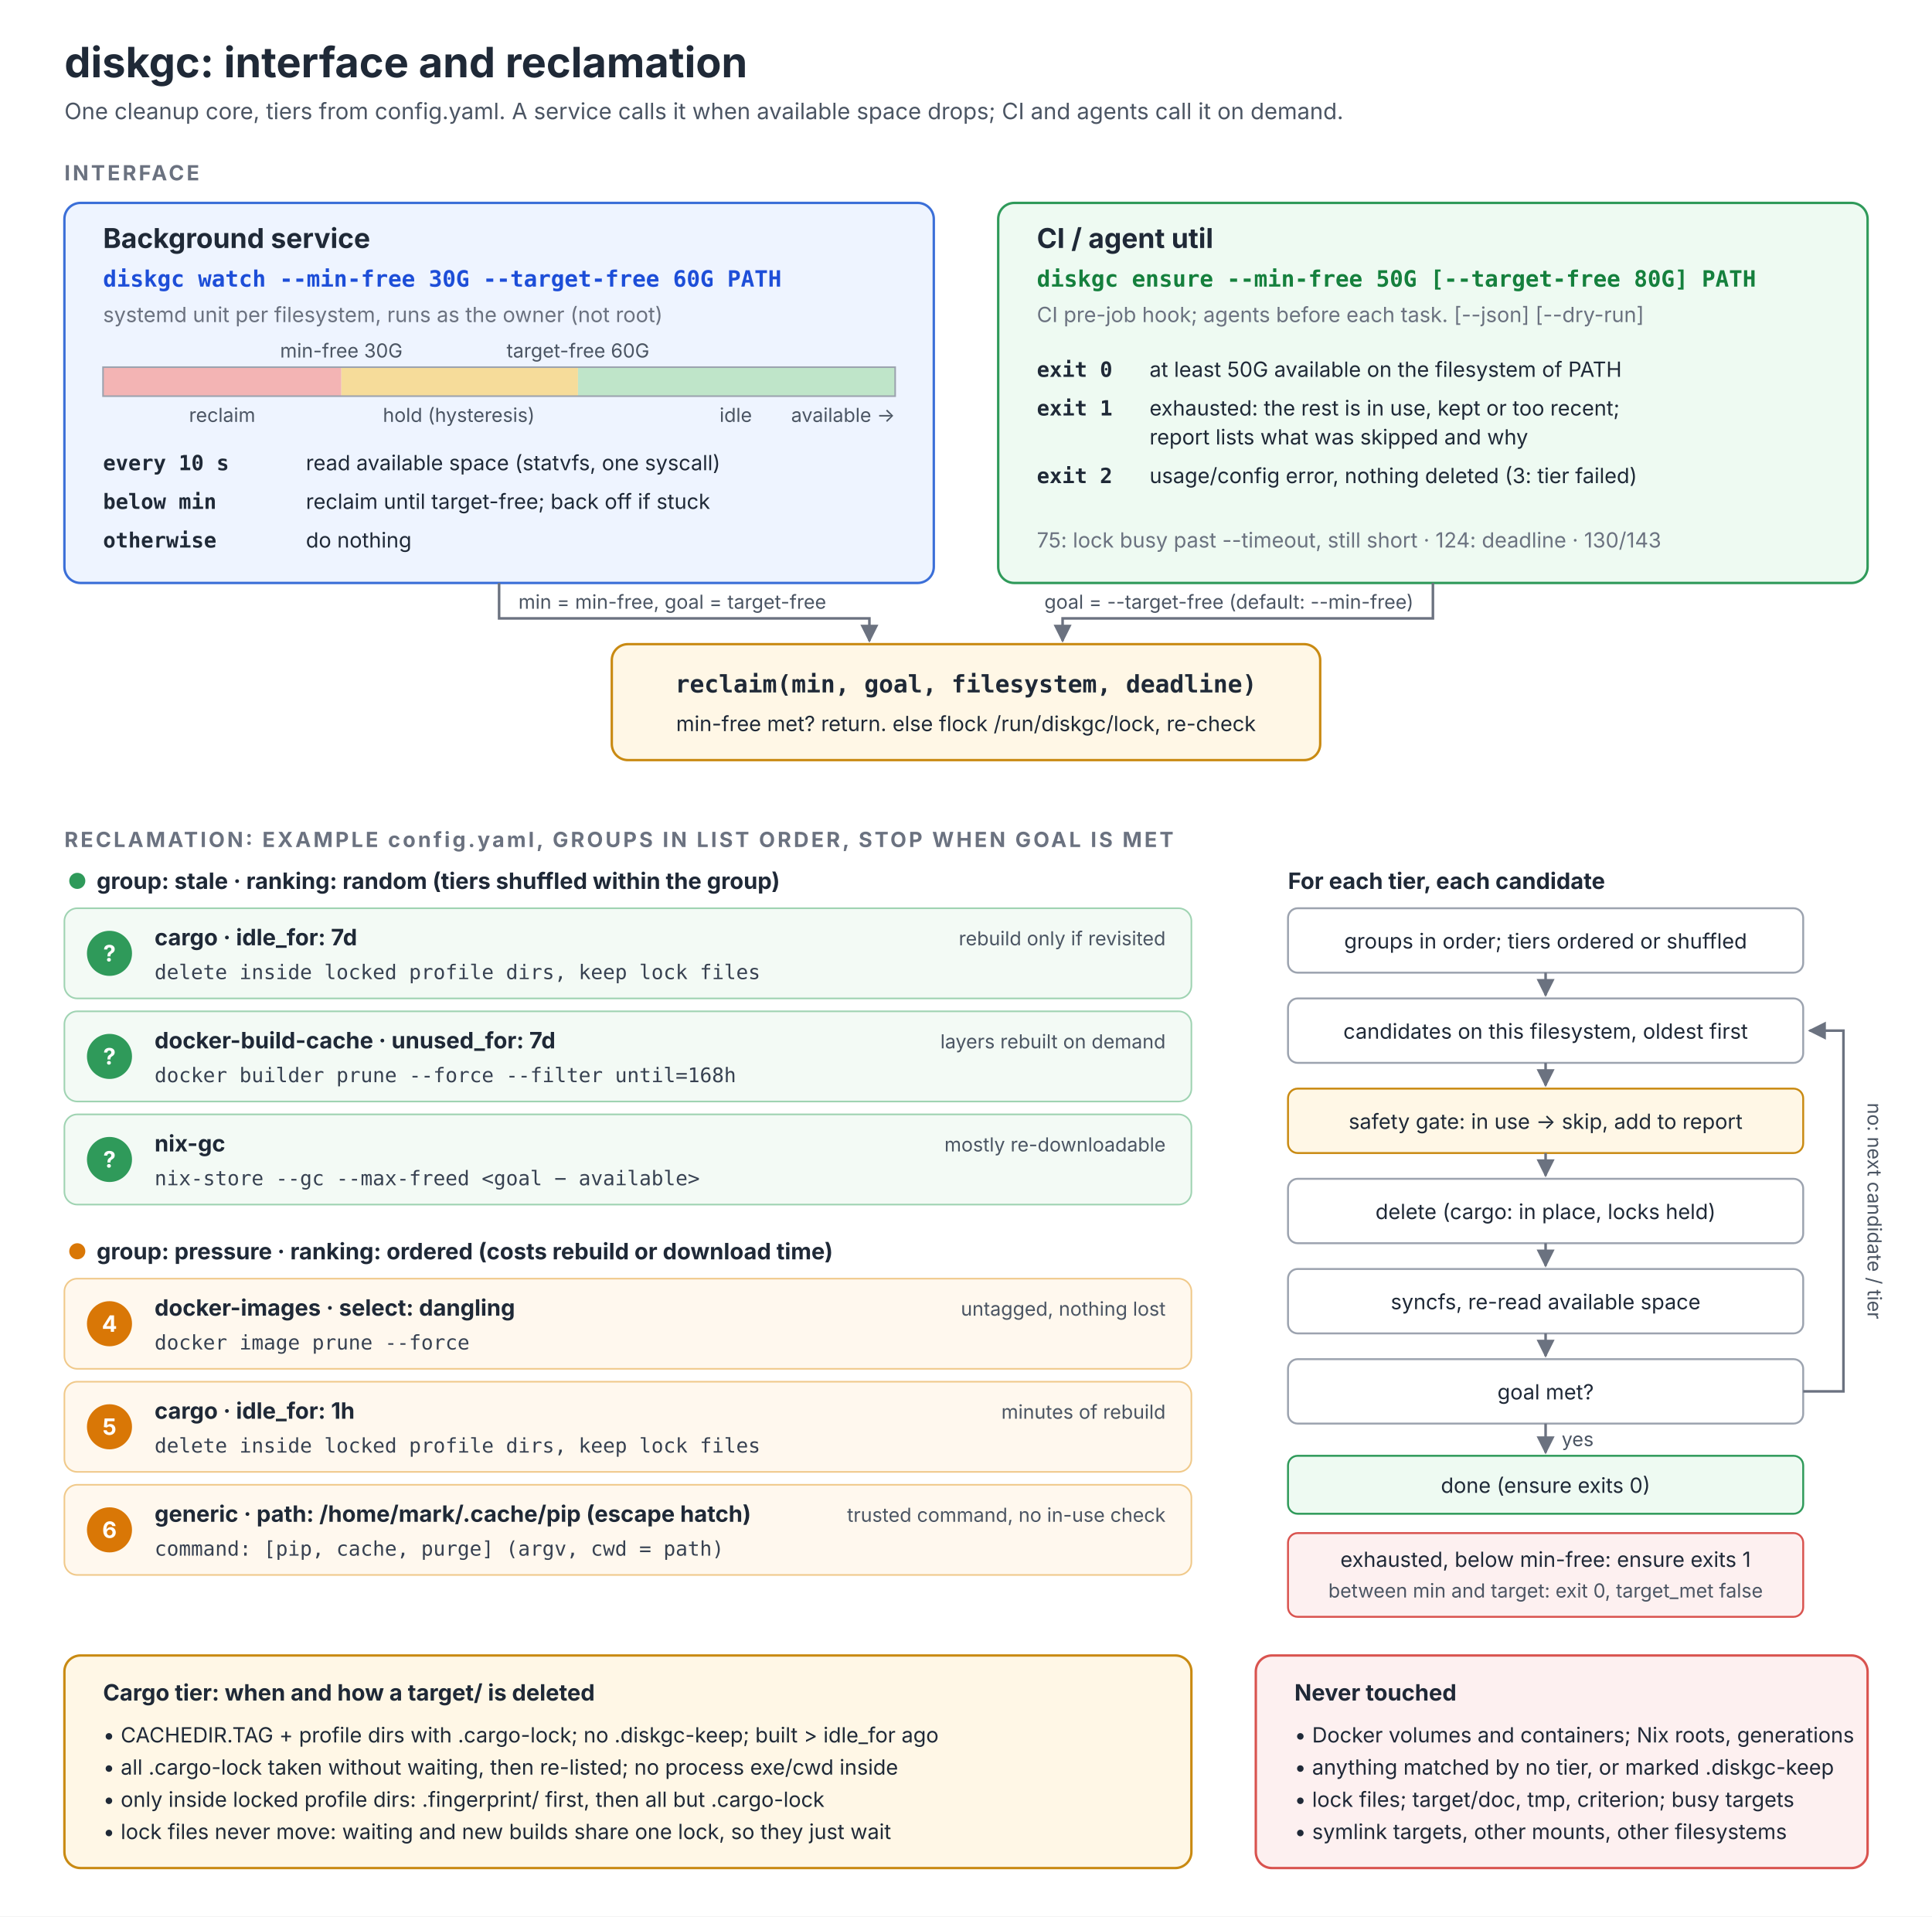
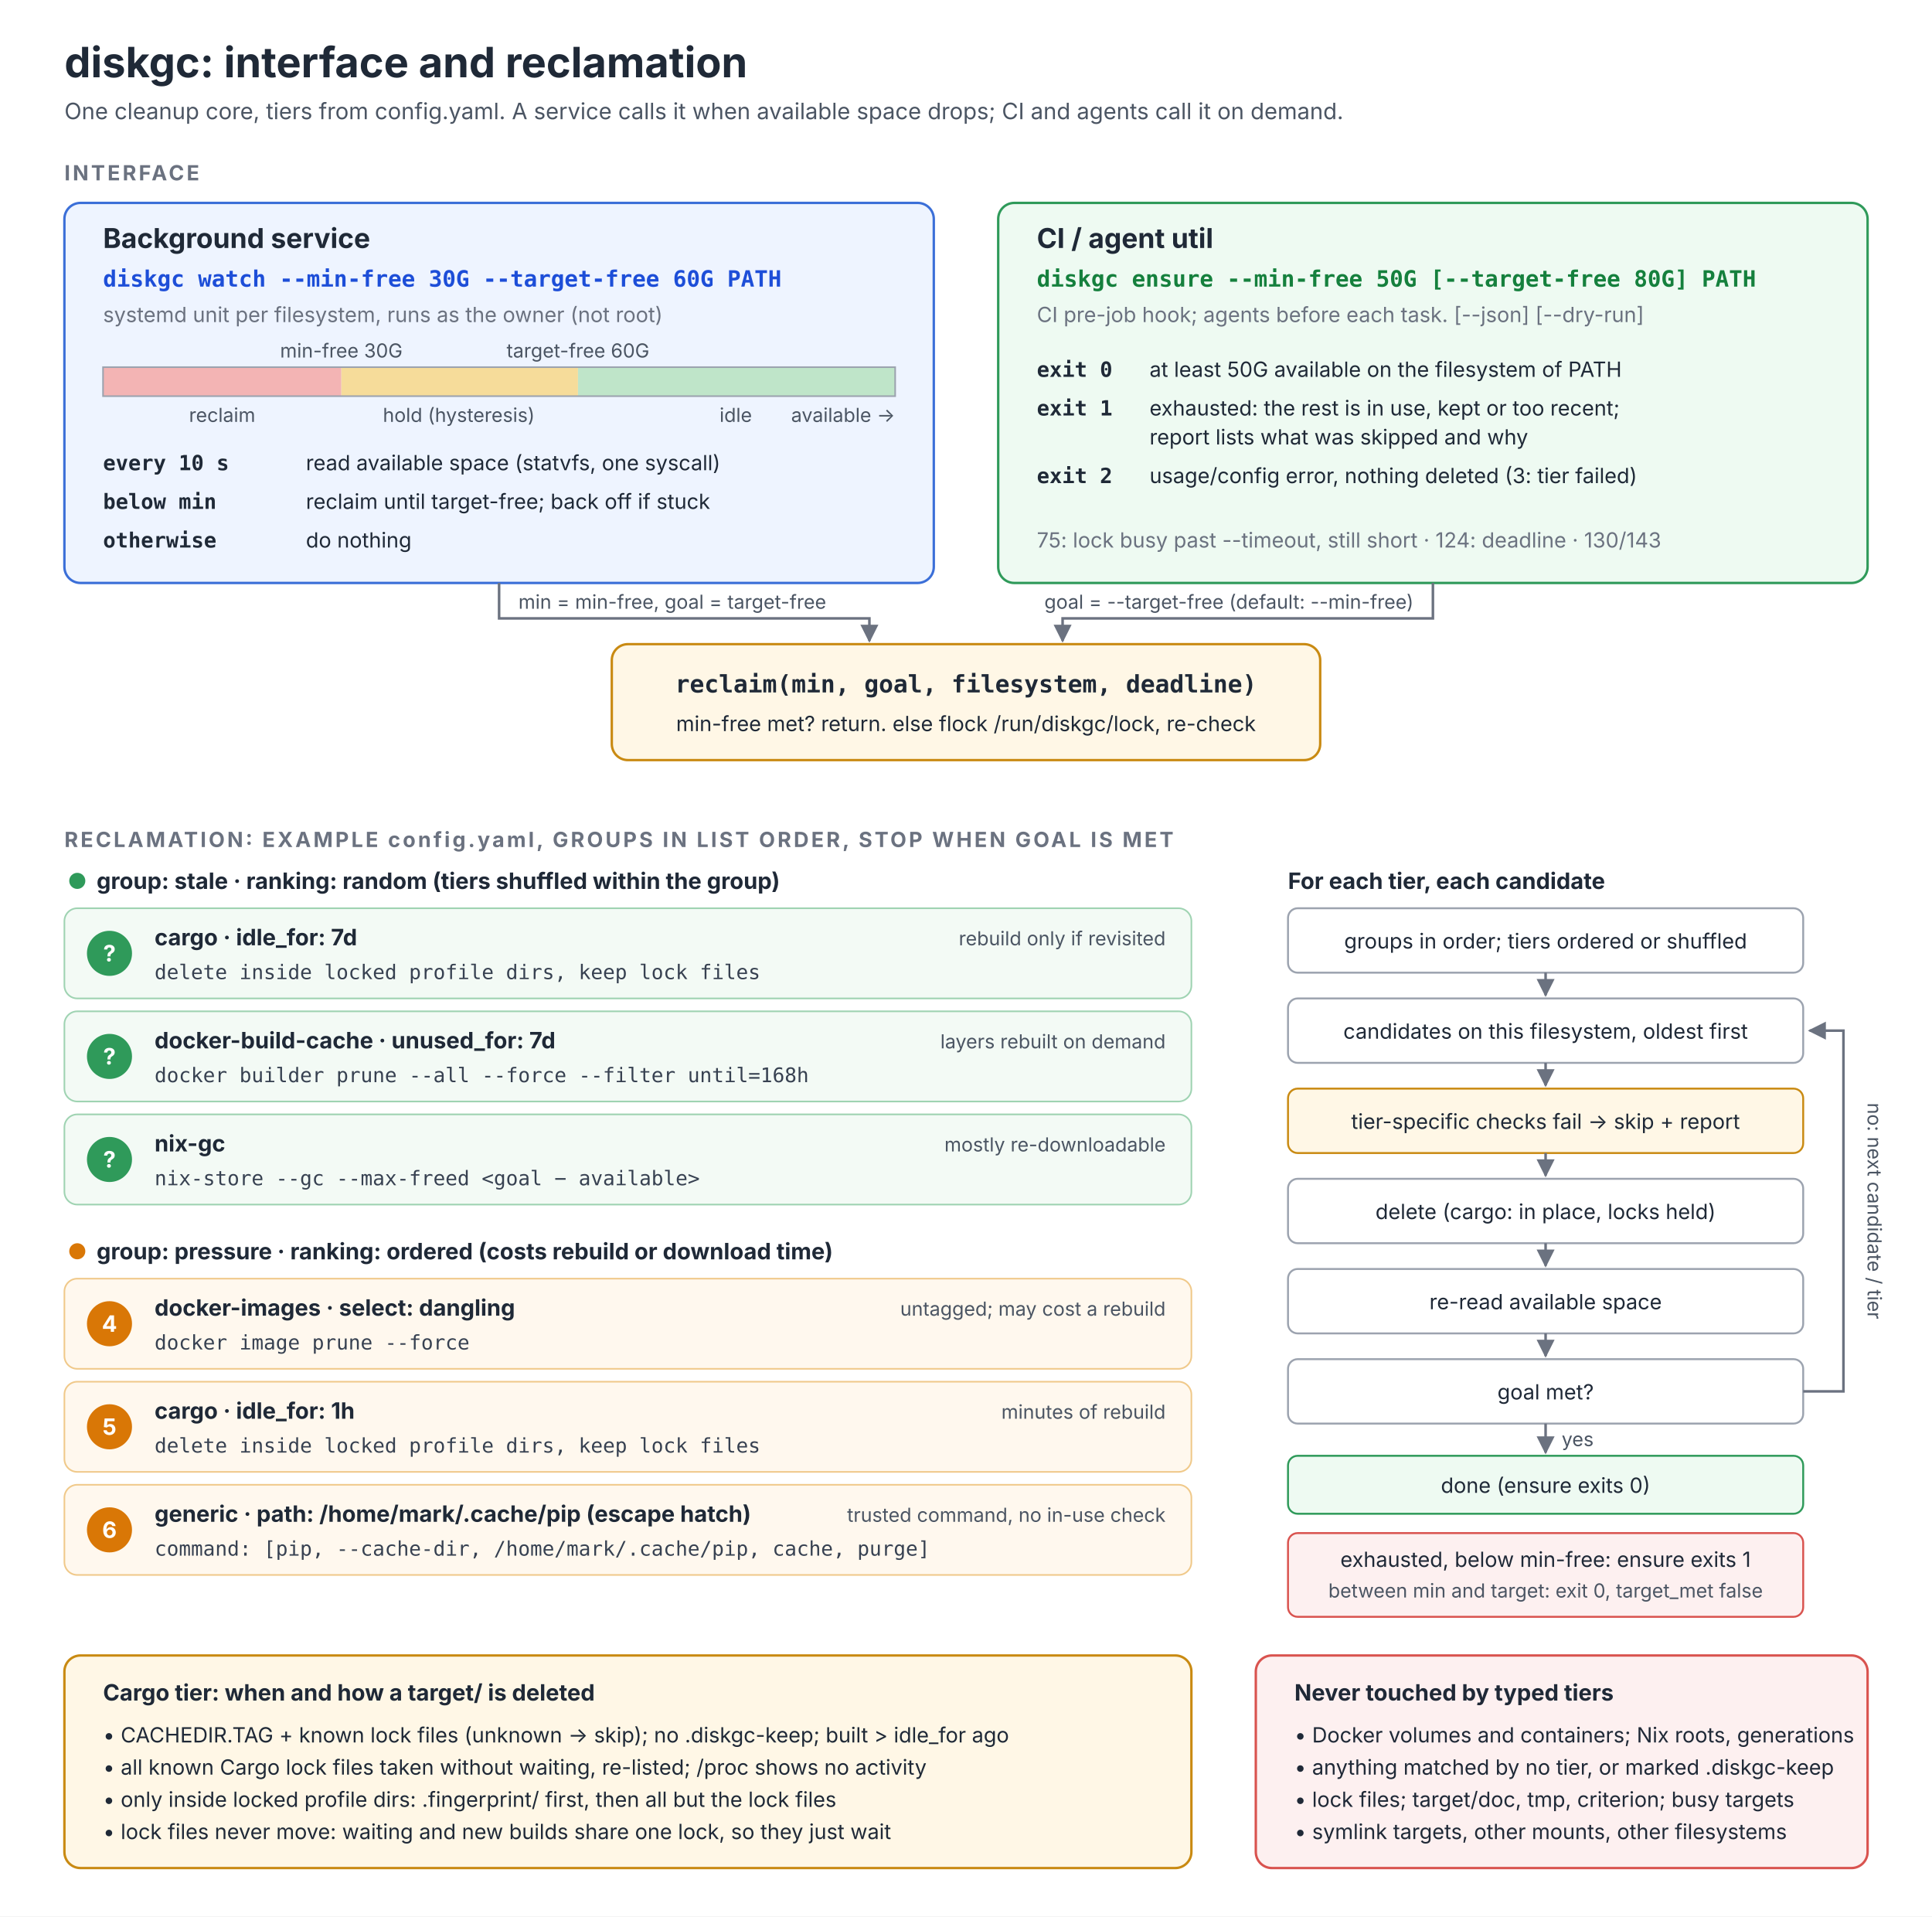
<svg xmlns="http://www.w3.org/2000/svg" viewBox="0 0 1200 1190" width="1200" height="1190">
  <defs>
    <marker id="arrow" viewBox="0 0 10 10" refX="9" refY="5" markerWidth="7" markerHeight="7" orient="auto-start-reverse">
      <path d="M0 0 L10 5 L0 10 z" fill="#6b7280" />
    </marker>
    <style>
      text { font-family: "Inter", "Helvetica Neue", Arial, sans-serif; fill: #1f2937; }
      .mono { font-family: "JetBrains Mono", "DejaVu Sans Mono", monospace; }
      .h1 { font-size: 26px; font-weight: 700; }
      .sub { font-size: 14px; fill: #4b5563; }
      .section { font-size: 13px; font-weight: 700; fill: #6b7280; letter-spacing: 1.5px; }
      .h2 { font-size: 17px; font-weight: 700; }
      .h3 { font-size: 14px; font-weight: 700; }
      .body { font-size: 13px; }
      .muted { font-size: 13px; fill: #6b7280; }
      .small { font-size: 12px; fill: #4b5563; }
      .cmd { font-size: 14px; font-weight: 600; }
      .code { font-size: 12.5px; fill: #374151; }
      .edge { stroke: #6b7280; stroke-width: 1.6; fill: none; }
      .node { fill: #ffffff; stroke: #9ca3af; stroke-width: 1.2; }
    </style>
  </defs>
  <rect width="1200" height="1190" fill="#ffffff" />
  <text x="40" y="48" class="h1">diskgc: interface and reclamation</text>
  <text x="40" y="74" class="sub">One cleanup core, tiers from config.yaml. A service calls it when available space drops; CI and agents call it on demand.</text>
  <text x="40" y="112" class="section">INTERFACE</text>
  <rect x="40" y="126" width="540" height="236" rx="10" fill="#eef4ff" stroke="#3b6fd8" stroke-width="1.5" />
  <text x="64" y="154" class="h2">Background service</text>
  <text x="64" y="178" class="mono cmd" fill="#1d4ed8" style="fill:#1d4ed8">diskgc watch --min-free 30G --target-free 60G PATH</text>
  <text x="64" y="200" class="muted">systemd unit per filesystem, runs as the owner (not root)</text>
  <text x="212" y="222" class="small" text-anchor="middle">min-free 30G</text>
  <text x="359" y="222" class="small" text-anchor="middle">target-free 60G</text>
  <rect x="64" y="228" width="148" height="18" fill="#f3b4b4" />
  <rect x="212" y="228" width="147" height="18" fill="#f6dc9a" />
  <rect x="359" y="228" width="197" height="18" fill="#bfe5c9" />
  <rect x="64" y="228" width="492" height="18" fill="none" stroke="#9ca3af" />
  <text x="138" y="262" class="small" text-anchor="middle">reclaim</text>
  <text x="285" y="262" class="small" text-anchor="middle">hold (hysteresis)</text>
  <text x="457" y="262" class="small" text-anchor="middle">idle</text>
  <text x="556" y="262" class="small" text-anchor="end">available →</text>
  <text x="64" y="292" class="mono body" font-weight="600">every 10 s</text>
  <text x="190" y="292" class="body">read available space (statvfs, one syscall)</text>
  <text x="64" y="316" class="mono body" font-weight="600">below min</text>
  <text x="190" y="316" class="body">reclaim until target-free; back off if stuck</text>
  <text x="64" y="340" class="mono body" font-weight="600">otherwise</text>
  <text x="190" y="340" class="body">do nothing</text>
  <rect x="620" y="126" width="540" height="236" rx="10" fill="#eefaf2" stroke="#2f9a5a" stroke-width="1.5" />
  <text x="644" y="154" class="h2">CI / agent util</text>
  <text x="644" y="178" class="mono cmd" style="fill:#15803d">diskgc ensure --min-free 50G [--target-free 80G] PATH</text>
  <text x="644" y="200" class="muted">CI pre-job hook; agents before each task. [--json] [--dry-run]</text>
  <text x="644" y="234" class="mono body" font-weight="600">exit 0</text>
  <text x="714" y="234" class="body">at least 50G available on the filesystem of PATH</text>
  <text x="644" y="258" class="mono body" font-weight="600">exit 1</text>
  <text x="714" y="258" class="body">exhausted: the rest is in use, kept or too recent;</text>
  <text x="714" y="276" class="body">report lists what was skipped and why</text>
  <text x="644" y="300" class="mono body" font-weight="600">exit 2</text>
  <text x="714" y="300" class="body">usage/config error, nothing deleted (3: tier failed)</text>
  <text x="644" y="340" class="muted">75: lock busy past --timeout, still short · 124: deadline · 130/143</text>
  <path d="M310 362 V384 H540 V398" class="edge" marker-end="url(#arrow)" />
  <text x="322" y="378" class="small">min = min-free, goal = target-free</text>
  <path d="M890 362 V384 H660 V398" class="edge" marker-end="url(#arrow)" />
  <text x="878" y="378" class="small" text-anchor="end">goal = --target-free (default: --min-free)</text>
  <rect x="380" y="400" width="440" height="72" rx="10" fill="#fff7e6" stroke="#c98a12" stroke-width="1.5" />
  <text x="600" y="430" class="mono" font-size="15" font-weight="700" text-anchor="middle">reclaim(min, goal, filesystem, deadline)</text>
  <text x="600" y="454" class="body" text-anchor="middle">min-free met? return. else flock /run/diskgc/lock, re-check</text>
  <text x="40" y="526" class="section">RECLAMATION: EXAMPLE config.yaml, GROUPS IN LIST ORDER, STOP WHEN GOAL IS MET</text>
  <circle cx="48" cy="547" r="5" fill="#2f9a5a" />
  <text x="60" y="552" class="h3">group: stale · ranking: random (tiers shuffled within the group)</text>
  <rect x="40" y="564" width="700" height="56" rx="8" fill="#f3faf5" stroke="#9fd3b2" />
  <circle cx="68" cy="592" r="14" fill="#2f9a5a" />
  <text x="68" y="597" font-size="14" font-weight="700" text-anchor="middle" style="fill:#fff">?</text>
  <text x="96" y="587" class="h3">cargo · idle_for: 7d</text>
  <text x="724" y="587" class="small" text-anchor="end">rebuild only if revisited</text>
  <text x="96" y="608" class="mono code">delete inside locked profile dirs, keep lock files</text>
  <rect x="40" y="628" width="700" height="56" rx="8" fill="#f3faf5" stroke="#9fd3b2" />
  <circle cx="68" cy="656" r="14" fill="#2f9a5a" />
  <text x="68" y="661" font-size="14" font-weight="700" text-anchor="middle" style="fill:#fff">?</text>
  <text x="96" y="651" class="h3">docker-build-cache · unused_for: 7d</text>
  <text x="724" y="651" class="small" text-anchor="end">layers rebuilt on demand</text>
-   <text x="96" y="672" class="mono code">docker builder prune --force --filter until=168h</text>
+   <text x="96" y="672" class="mono code">docker builder prune --all --force --filter until=168h</text>
  <rect x="40" y="692" width="700" height="56" rx="8" fill="#f3faf5" stroke="#9fd3b2" />
  <circle cx="68" cy="720" r="14" fill="#2f9a5a" />
  <text x="68" y="725" font-size="14" font-weight="700" text-anchor="middle" style="fill:#fff">?</text>
  <text x="96" y="715" class="h3">nix-gc</text>
  <text x="724" y="715" class="small" text-anchor="end">mostly re-downloadable</text>
  <text x="96" y="736" class="mono code">nix-store --gc --max-freed &lt;goal − available&gt;</text>
  <circle cx="48" cy="777" r="5" fill="#d97706" />
  <text x="60" y="782" class="h3">group: pressure · ranking: ordered (costs rebuild or download time)</text>
  <rect x="40" y="794" width="700" height="56" rx="8" fill="#fff8ee" stroke="#f0c98a" />
  <circle cx="68" cy="822" r="14" fill="#d97706" />
  <text x="68" y="827" font-size="14" font-weight="700" text-anchor="middle" style="fill:#fff">4</text>
  <text x="96" y="817" class="h3">docker-images · select: dangling</text>
-   <text x="724" y="817" class="small" text-anchor="end">untagged, nothing lost</text>
+   <text x="724" y="817" class="small" text-anchor="end">untagged; may cost a rebuild</text>
  <text x="96" y="838" class="mono code">docker image prune --force</text>
  <rect x="40" y="858" width="700" height="56" rx="8" fill="#fff8ee" stroke="#f0c98a" />
  <circle cx="68" cy="886" r="14" fill="#d97706" />
  <text x="68" y="891" font-size="14" font-weight="700" text-anchor="middle" style="fill:#fff">5</text>
  <text x="96" y="881" class="h3">cargo · idle_for: 1h</text>
  <text x="724" y="881" class="small" text-anchor="end">minutes of rebuild</text>
  <text x="96" y="902" class="mono code">delete inside locked profile dirs, keep lock files</text>
  <rect x="40" y="922" width="700" height="56" rx="8" fill="#fff8ee" stroke="#f0c98a" />
  <circle cx="68" cy="950" r="14" fill="#d97706" />
  <text x="68" y="955" font-size="14" font-weight="700" text-anchor="middle" style="fill:#fff">6</text>
  <text x="96" y="945" class="h3">generic · path: /home/mark/.cache/pip (escape hatch)</text>
  <text x="724" y="945" class="small" text-anchor="end">trusted command, no in-use check</text>
-   <text x="96" y="966" class="mono code">command: [pip, cache, purge]  (argv, cwd = path)</text>
+   <text x="96" y="966" class="mono code">command: [pip, --cache-dir, /home/mark/.cache/pip, cache, purge]</text>
  <text x="800" y="552" class="h3">For each tier, each candidate</text>
  <rect x="800" y="564" width="320" height="40" rx="6" class="node" />
  <text x="960" y="589" class="body" text-anchor="middle">groups in order; tiers ordered or shuffled</text>
  <path d="M960 604 V618" class="edge" marker-end="url(#arrow)" />
  <rect x="800" y="620" width="320" height="40" rx="6" class="node" />
  <text x="960" y="645" class="body" text-anchor="middle">candidates on this filesystem, oldest first</text>
  <path d="M960 660 V674" class="edge" marker-end="url(#arrow)" />
  <rect x="800" y="676" width="320" height="40" rx="6" fill="#fff7e6" stroke="#c98a12" stroke-width="1.2" />
-   <text x="960" y="701" class="body" text-anchor="middle">safety gate: in use → skip, add to report</text>
+   <text x="960" y="701" class="body" text-anchor="middle">tier-specific checks fail → skip + report</text>
  <path d="M960 716 V730" class="edge" marker-end="url(#arrow)" />
  <rect x="800" y="732" width="320" height="40" rx="6" class="node" />
  <text x="960" y="757" class="body" text-anchor="middle">delete (cargo: in place, locks held)</text>
  <path d="M960 772 V786" class="edge" marker-end="url(#arrow)" />
  <rect x="800" y="788" width="320" height="40" rx="6" class="node" />
-   <text x="960" y="813" class="body" text-anchor="middle">syncfs, re-read available space</text>
+   <text x="960" y="813" class="body" text-anchor="middle">re-read available space</text>
  <path d="M960 828 V842" class="edge" marker-end="url(#arrow)" />
  <rect x="800" y="844" width="320" height="40" rx="6" class="node" />
  <text x="960" y="869" class="body" text-anchor="middle">goal met?</text>
  <path d="M1120 864 H1145 V640 H1124" class="edge" marker-end="url(#arrow)" />
  <text x="1160" y="752" class="small" text-anchor="middle" transform="rotate(90 1160 752)">no: next candidate / tier</text>
  <path d="M960 884 V902" class="edge" marker-end="url(#arrow)" />
  <text x="970" y="898" class="small">yes</text>
  <rect x="800" y="904" width="320" height="36" rx="6" fill="#eefaf2" stroke="#2f9a5a" stroke-width="1.2" />
  <text x="960" y="927" class="body" text-anchor="middle">done (ensure exits 0)</text>
  <rect x="800" y="952" width="320" height="52" rx="6" fill="#fdf0f0" stroke="#d9534f" stroke-width="1.2" />
  <text x="960" y="973" class="body" text-anchor="middle">exhausted, below min-free: ensure exits 1</text>
  <text x="960" y="992" class="small" text-anchor="middle">between min and target: exit 0, target_met false</text>
  <rect x="40" y="1028" width="700" height="132" rx="10" fill="#fff7e6" stroke="#c98a12" stroke-width="1.5" />
  <text x="64" y="1056" class="h3">Cargo tier: when and how a target/ is deleted</text>
-   <text x="64" y="1082" class="body">• CACHEDIR.TAG + profile dirs with .cargo-lock; no .diskgc-keep; built &gt; idle_for ago</text>
-   <text x="64" y="1102" class="body">• all .cargo-lock taken without waiting, then re-listed; no process exe/cwd inside</text>
-   <text x="64" y="1122" class="body">• only inside locked profile dirs: .fingerprint/ first, then all but .cargo-lock</text>
+   <text x="64" y="1082" class="body">• CACHEDIR.TAG + known lock files (unknown → skip); no .diskgc-keep; built &gt; idle_for ago</text>
+   <text x="64" y="1102" class="body">• all known Cargo lock files taken without waiting, re-listed; /proc shows no activity</text>
+   <text x="64" y="1122" class="body">• only inside locked profile dirs: .fingerprint/ first, then all but the lock files</text>
  <text x="64" y="1142" class="body">• lock files never move: waiting and new builds share one lock, so they just wait</text>
  <rect x="780" y="1028" width="380" height="132" rx="10" fill="#fdf0f0" stroke="#d9534f" stroke-width="1.5" />
-   <text x="804" y="1056" class="h3">Never touched</text>
+   <text x="804" y="1056" class="h3">Never touched by typed tiers</text>
  <text x="804" y="1082" class="body">• Docker volumes and containers; Nix roots, generations</text>
  <text x="804" y="1102" class="body">• anything matched by no tier, or marked .diskgc-keep</text>
  <text x="804" y="1122" class="body">• lock files; target/doc, tmp, criterion; busy targets</text>
  <text x="804" y="1142" class="body">• symlink targets, other mounts, other filesystems</text>
</svg>
